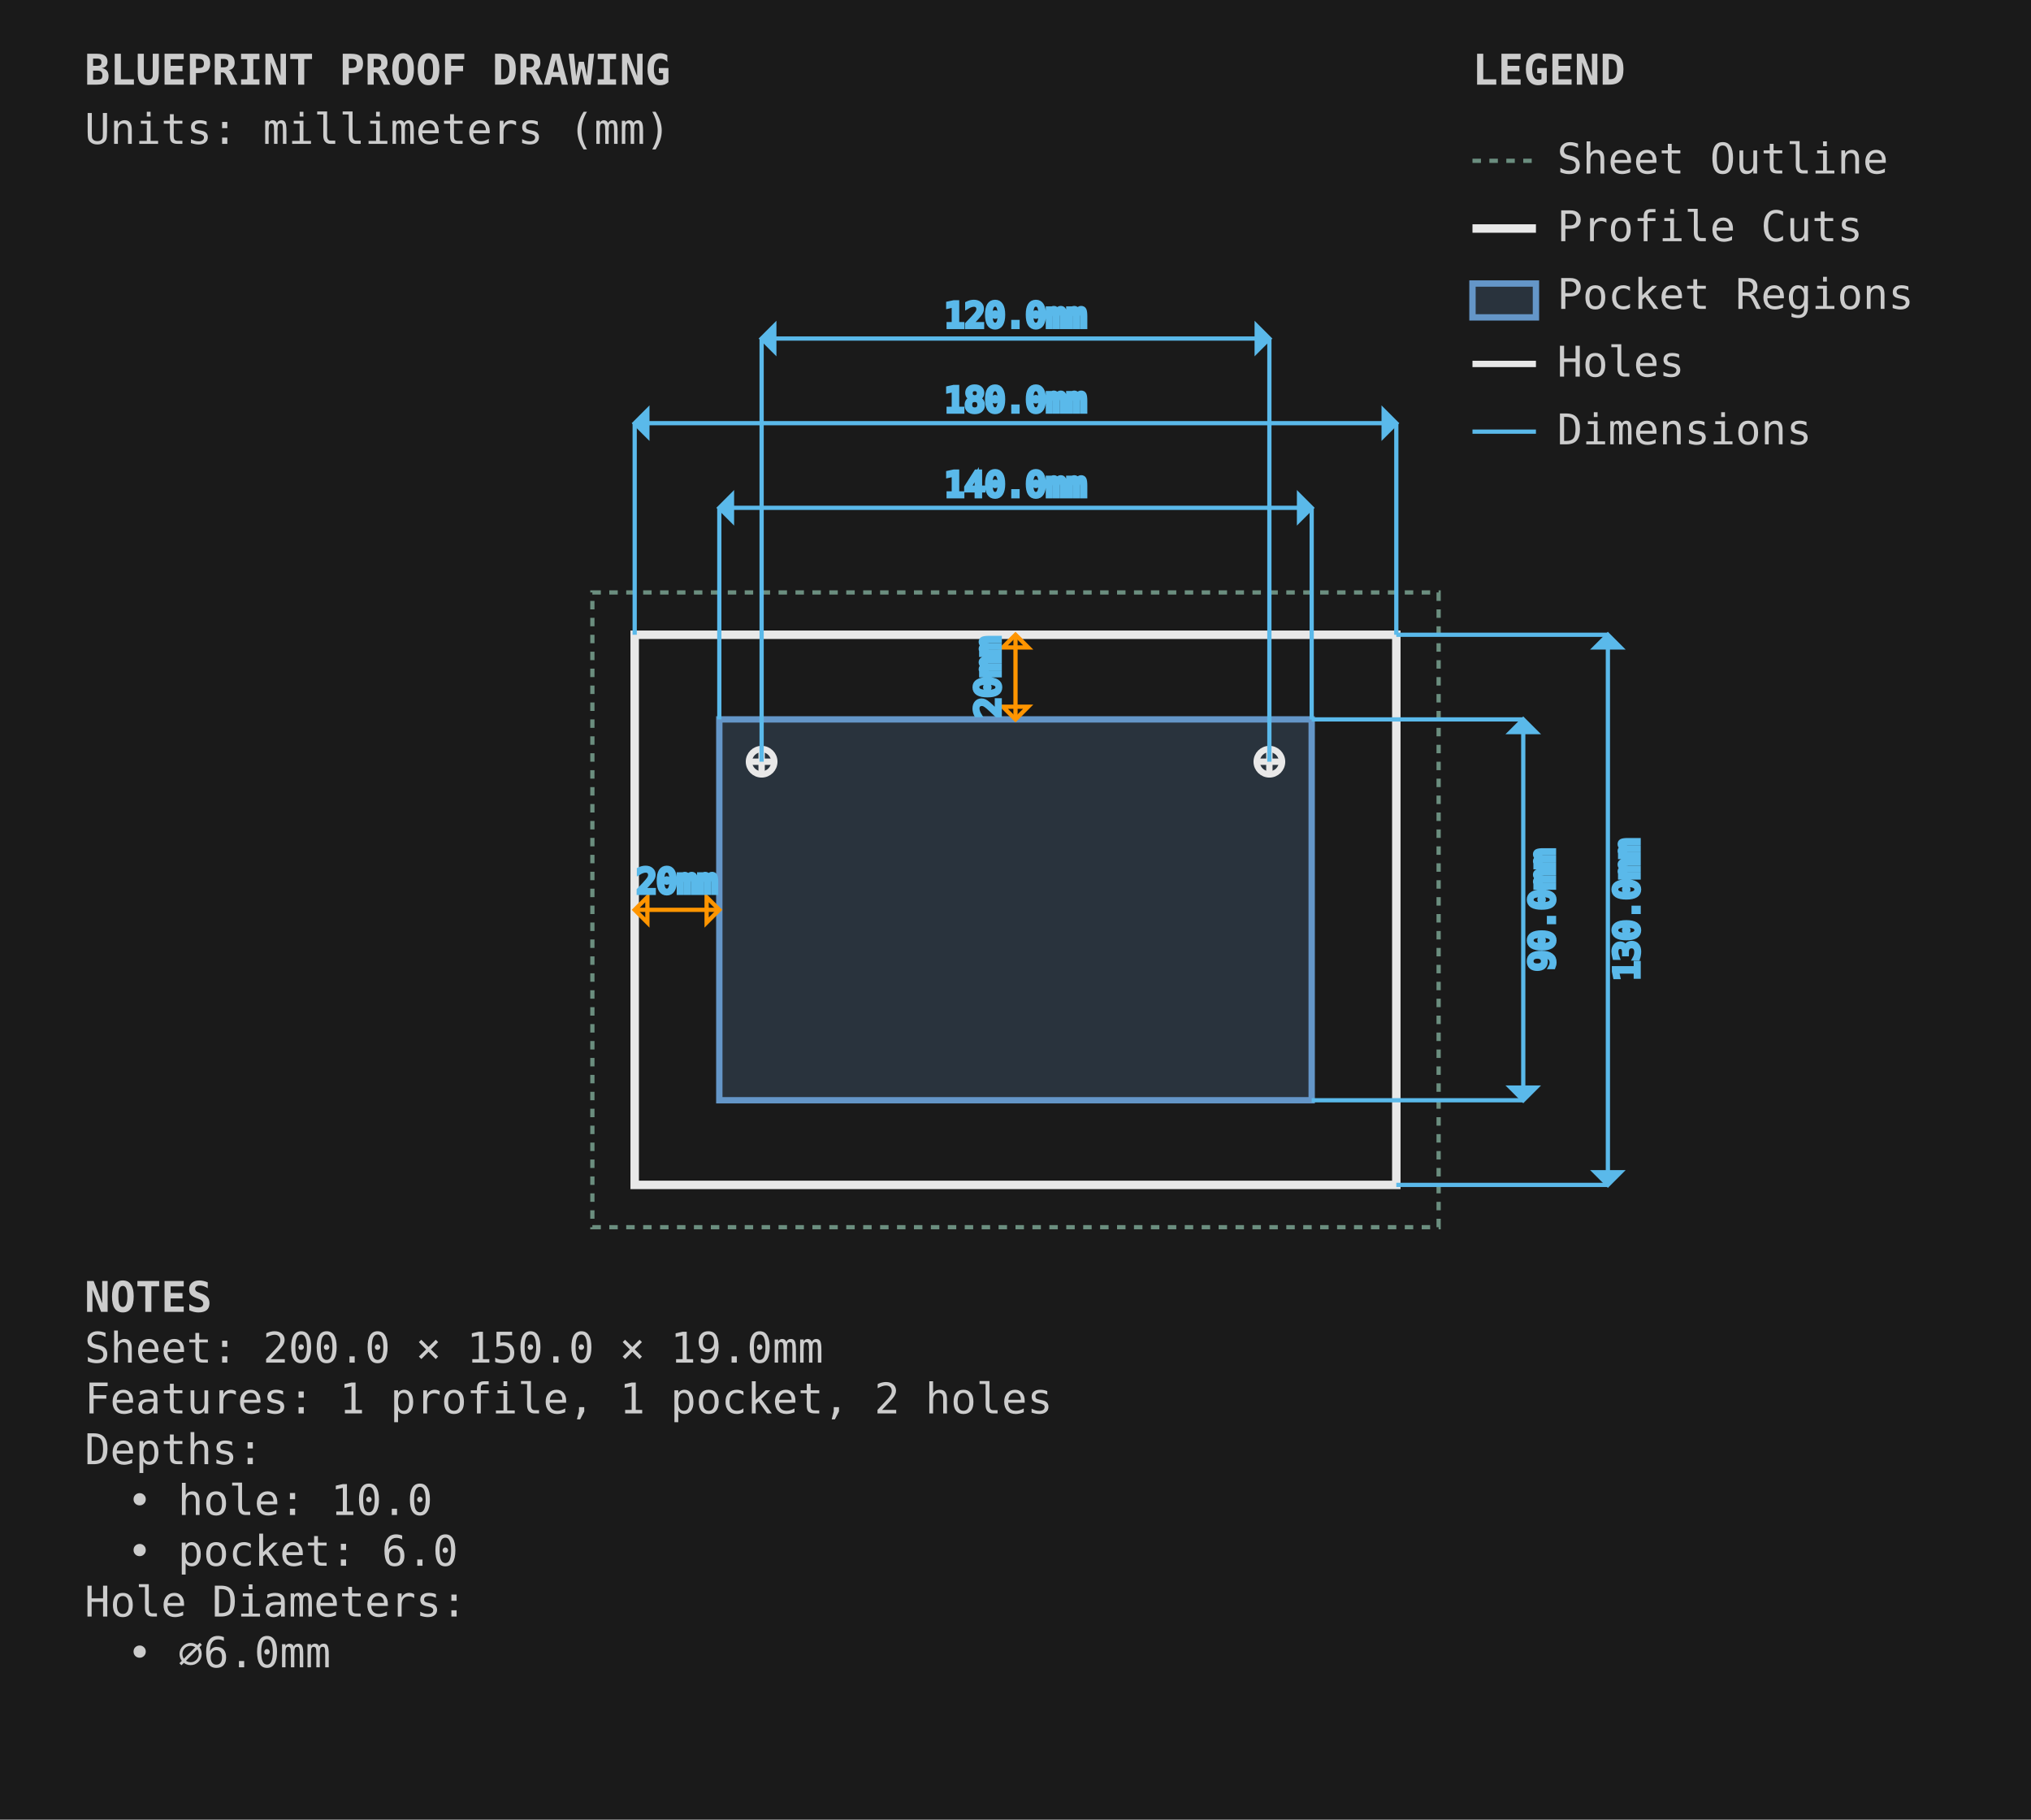
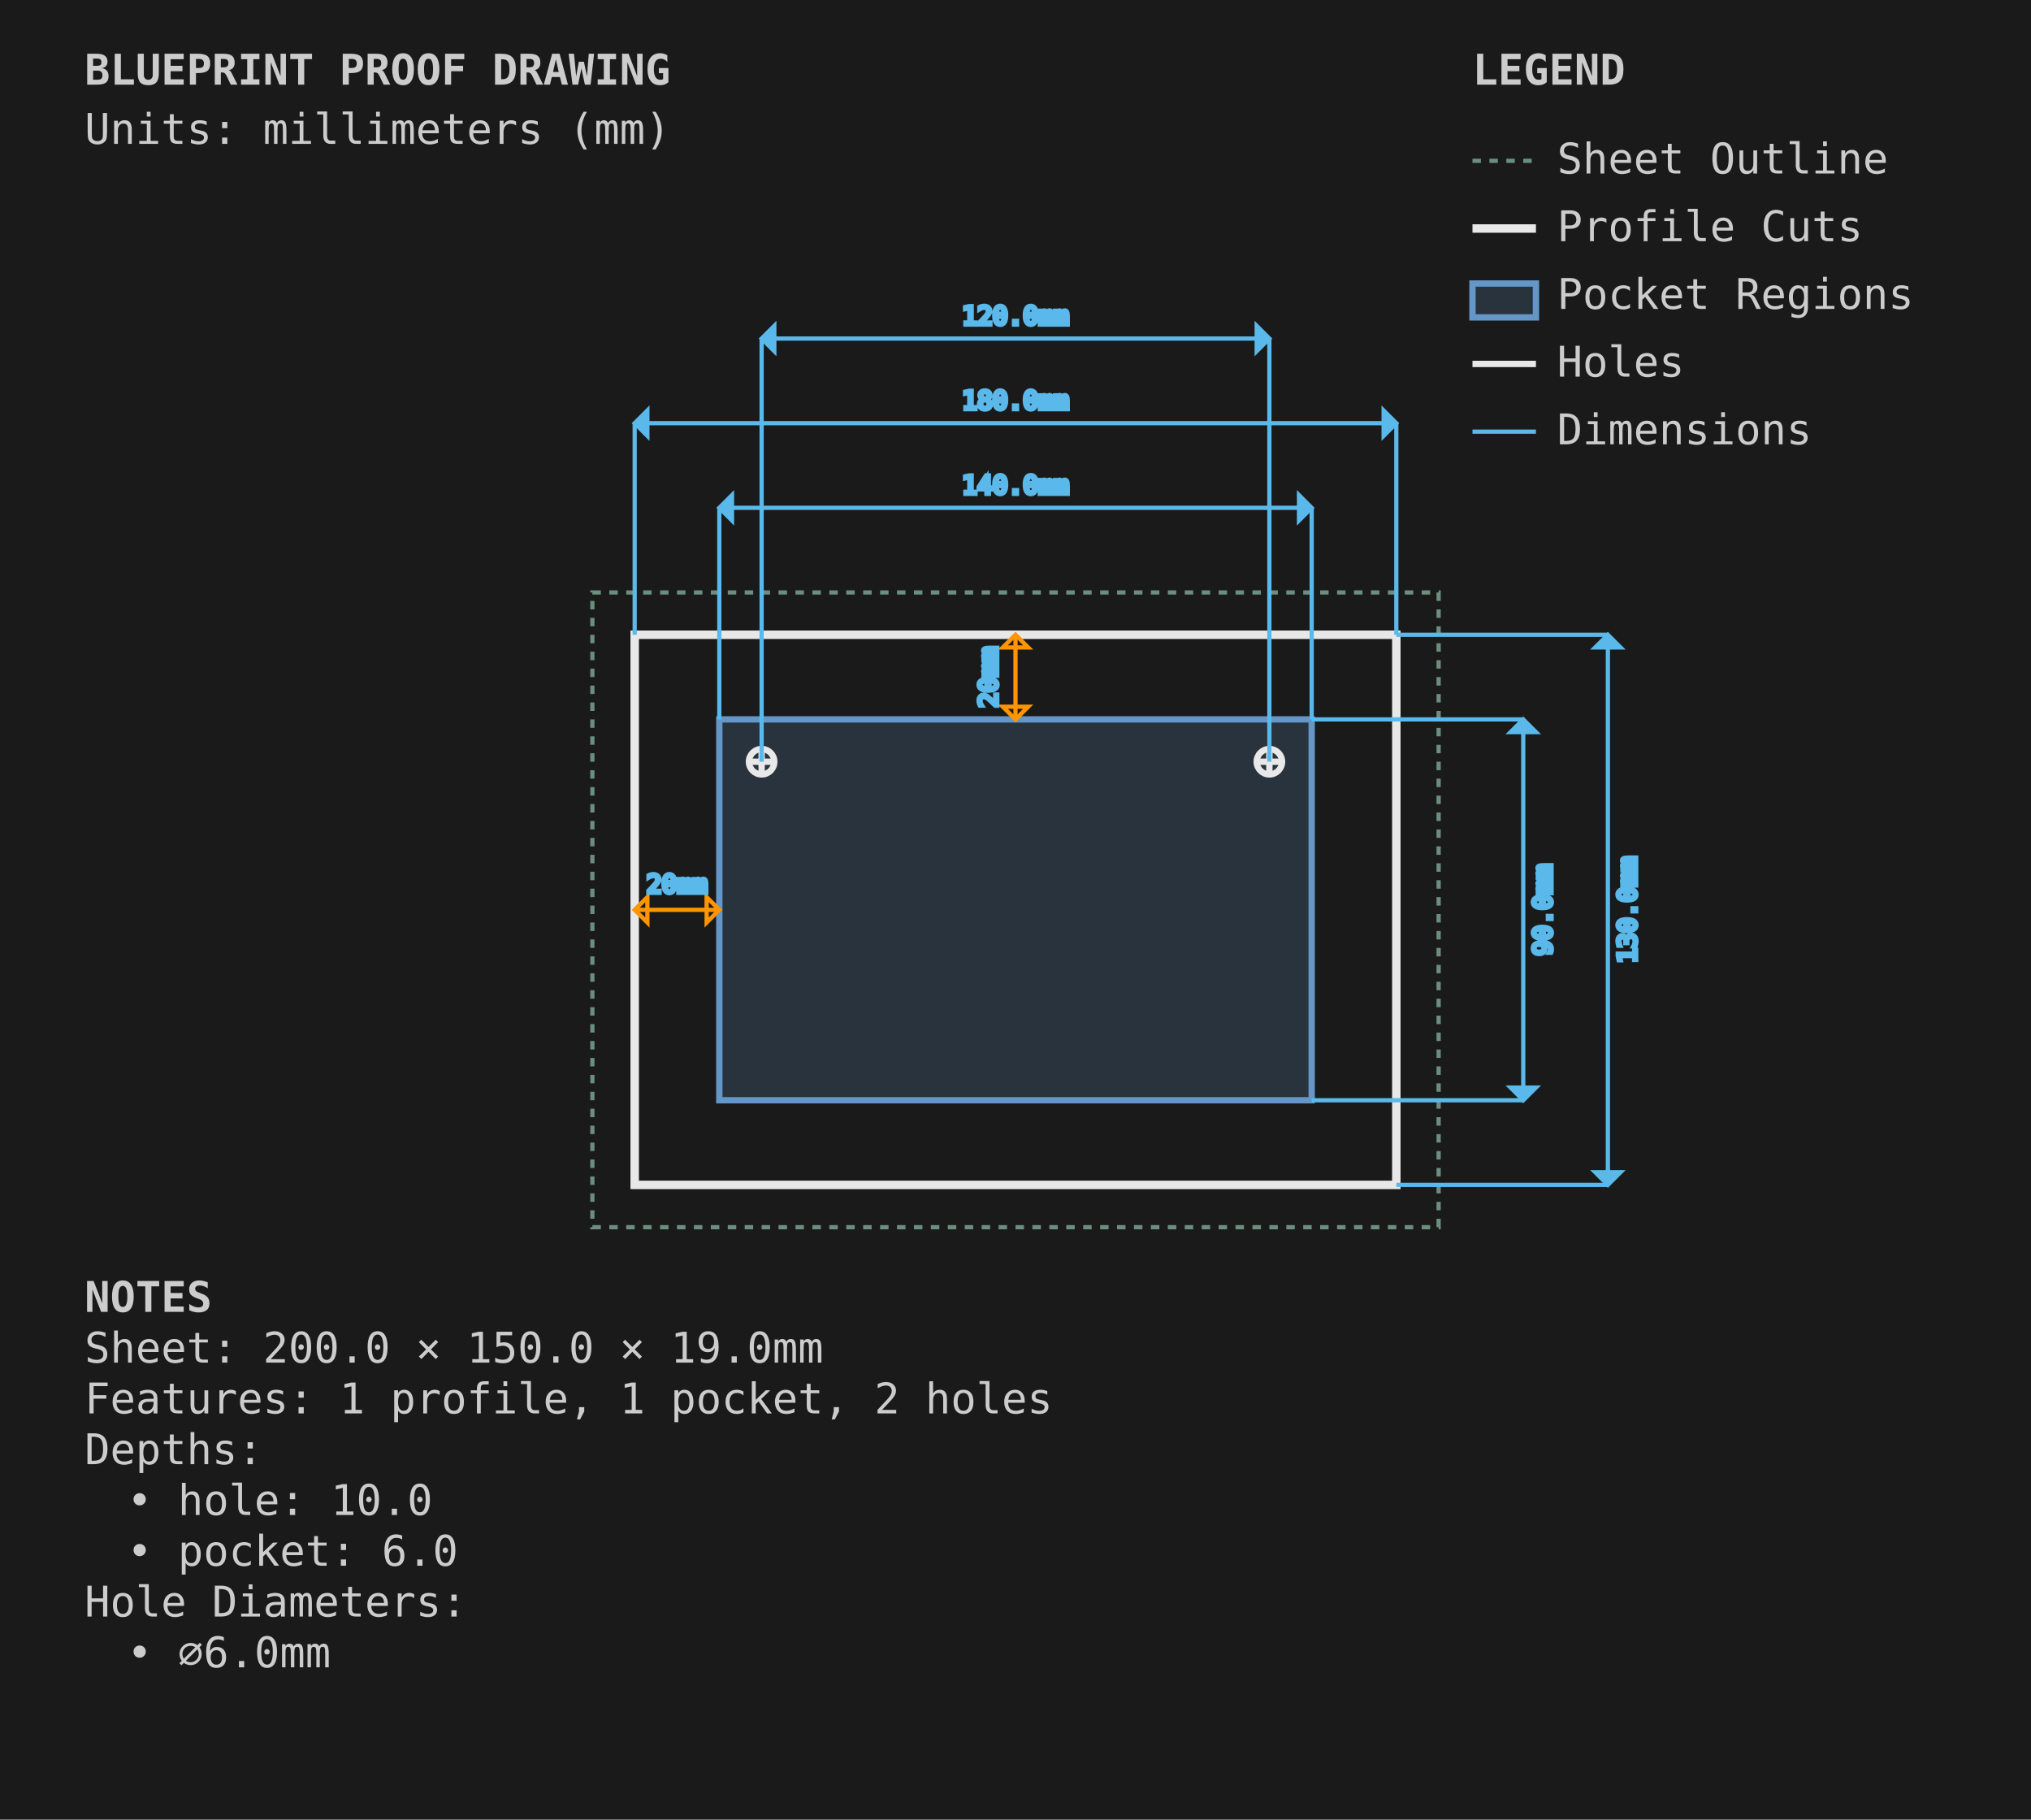
<svg xmlns="http://www.w3.org/2000/svg" viewBox="0 0 480.0 430.0" width="480.0mm" height="430.0mm">
  <style>
        .sheet-outline { stroke: #6b8e7f; stroke-width: 1; fill: none; stroke-dasharray: 2,2; }
        .profile-cuts { stroke: #e8e8e8; stroke-width: 2; fill: none; }
        .pocket-regions { stroke: #6496c8; stroke-width: 1.5; fill: #6496c8; fill-opacity: 0.2; }
        .holes { stroke: #e8e8e8; stroke-width: 1.5; fill: none; }
        .engrave-paths { stroke: #888888; stroke-width: 1; fill: none; stroke-dasharray: 4,4; }
        .construction { stroke: #6b8e7f; stroke-width: 0.5; fill: none; stroke-dasharray: 2,2; }
        .dimensions { stroke: #5ab9ea; stroke-width: 1; fill: none; }
-         .dimension-text { fill: #5ab9ea; font-family: monospace; font-size: 8px; }
+         .dimension-text { fill: #888888; font-family: monospace; font-size: 6px; }
        .gap-dimensions { stroke: #ff9500; stroke-width: 1; fill: none; }
-         .gap-text { fill: #ff9500; font-family: monospace; font-size: 8px; }
+         .gap-text { fill: #888888; font-family: monospace; font-size: 6px; }
        .notes { fill: #cccccc; font-family: monospace; font-size: 10px; }
        .legend { fill: #cccccc; font-family: monospace; font-size: 10px; }
    </style>
  <rect x="0" y="0" width="480.0" height="430.0" fill="#1a1a1a" />
  <g id="SHEET_OUTLINE" class="sheet-outline">
    <rect x="140" y="140" width="200.0" height="150.0" />
  </g>
  <g id="PROFILE_CUTS" class="profile-cuts">
    <rect x="150.0" y="150.0" width="180.0" height="130.0" />
  </g>
  <g id="POCKET_REGIONS" class="pocket-regions">
    <rect x="170.0" y="170.0" width="140.0" height="90.0" />
  </g>
  <g id="ENGRAVE_PATHS" class="engrave-paths" />
  <g id="HOLES" class="holes">
    <circle cx="180.0" cy="180.0" r="3.0" />
    <line x1="177.0" y1="180.0" x2="183.0" y2="180.0" />
    <line x1="180.0" y1="177.0" x2="180.0" y2="183.0" />
    <circle cx="300.0" cy="180.0" r="3.0" />
    <line x1="297.0" y1="180.0" x2="303.0" y2="180.0" />
    <line x1="300.0" y1="177.0" x2="300.0" y2="183.0" />
  </g>
  <g id="CONSTRUCTION" class="construction" />
  <g id="DIMENSIONS" class="dimensions">
    <line x1="170.0" y1="170.0" x2="170.0" y2="120.0" stroke="#5ab9ea" stroke-width="1" />
    <line x1="310.0" y1="170.0" x2="310.0" y2="120.0" stroke="#5ab9ea" stroke-width="1" />
    <line x1="170.0" y1="120.0" x2="310.0" y2="120.0" stroke="#5ab9ea" stroke-width="1" />
    <polygon points="170.0,120.0 173.0,117.0 173.0,123.0" fill="#5ab9ea" />
    <polygon points="310.0,120.0 307.0,117.0 307.0,123.0" fill="#5ab9ea" />
    <text x="240.0" y="115.0" class="dimension-text" text-anchor="middle" dominant-baseline="middle">140.0mm</text>
    <line x1="310.0" y1="170.0" x2="360.0" y2="170.0" stroke="#5ab9ea" stroke-width="1" />
    <line x1="310.0" y1="260.0" x2="360.0" y2="260.0" stroke="#5ab9ea" stroke-width="1" />
    <line x1="360.0" y1="170.0" x2="360.0" y2="260.0" stroke="#5ab9ea" stroke-width="1" />
    <polygon points="360.0,170.0 357.0,173.0 363.0,173.0" fill="#5ab9ea" />
    <polygon points="360.0,260.0 357.0,257.0 363.0,257.0" fill="#5ab9ea" />
    <text x="365.0" y="215.0" class="dimension-text" text-anchor="middle" dominant-baseline="middle" transform="rotate(-90 365.0 215.0)">90.0mm</text>
    <line x1="150.0" y1="150.0" x2="150.0" y2="100.0" stroke="#5ab9ea" stroke-width="1" />
    <line x1="330.0" y1="150.0" x2="330.0" y2="100.0" stroke="#5ab9ea" stroke-width="1" />
    <line x1="150.0" y1="100.0" x2="330.0" y2="100.0" stroke="#5ab9ea" stroke-width="1" />
    <polygon points="150.0,100.0 153.0,97.0 153.0,103.0" fill="#5ab9ea" />
    <polygon points="330.0,100.0 327.0,97.0 327.0,103.0" fill="#5ab9ea" />
    <text x="240.0" y="95.0" class="dimension-text" text-anchor="middle" dominant-baseline="middle">180.0mm</text>
    <line x1="330.0" y1="150.0" x2="380.0" y2="150.0" stroke="#5ab9ea" stroke-width="1" />
    <line x1="330.0" y1="280.0" x2="380.0" y2="280.0" stroke="#5ab9ea" stroke-width="1" />
    <line x1="380.0" y1="150.0" x2="380.0" y2="280.0" stroke="#5ab9ea" stroke-width="1" />
    <polygon points="380.0,150.0 377.0,153.0 383.0,153.0" fill="#5ab9ea" />
    <polygon points="380.0,280.0 377.0,277.0 383.0,277.0" fill="#5ab9ea" />
    <text x="385.0" y="215.0" class="dimension-text" text-anchor="middle" dominant-baseline="middle" transform="rotate(-90 385.0 215.0)">130.0mm</text>
    <line x1="180.0" y1="180.0" x2="180.0" y2="80.0" stroke="#5ab9ea" stroke-width="1" />
    <line x1="300.0" y1="180.0" x2="300.0" y2="80.0" stroke="#5ab9ea" stroke-width="1" />
    <line x1="180.0" y1="80.0" x2="300.0" y2="80.0" stroke="#5ab9ea" stroke-width="1" />
    <polygon points="180.0,80.0 183.0,77.0 183.0,83.0" fill="#5ab9ea" />
    <polygon points="300.0,80.0 297.0,77.0 297.0,83.0" fill="#5ab9ea" />
    <text x="240.0" y="75.0" class="dimension-text" text-anchor="middle" dominant-baseline="middle">120.0mm</text>
    <line x1="150.0" y1="215.0" x2="170.0" y2="215.0" stroke="#ff9500" stroke-width="1" />
    <path d="M 150.0,215.0 L 153.0,212.0 L 153.0,218.0 Z" class="gap-dimensions" stroke="none" fill="#ff9500" />
    <path d="M 170.0,215.0 L 167.0,212.0 L 167.0,218.0 Z" class="gap-dimensions" stroke="none" fill="#ff9500" />
-     <text x="160.0" y="211.0" class="gap-text" text-anchor="middle" fill="#ff9500">20mm</text>
+     <text x="160.0" y="211.0" class="gap-text" text-anchor="middle">20mm</text>
    <line x1="240.0" y1="150.0" x2="240.0" y2="170.0" stroke="#ff9500" stroke-width="1" />
    <path d="M 240.0,150.0 L 237.0,153.0 L 243.0,153.0 Z" class="gap-dimensions" stroke="none" fill="#ff9500" />
    <path d="M 240.0,170.0 L 237.0,167.0 L 243.0,167.0 Z" class="gap-dimensions" stroke="none" fill="#ff9500" />
-     <text x="234.0" y="160.0" class="gap-text" text-anchor="middle" dominant-baseline="middle" transform="rotate(-90 234.0 160.0)" fill="#ff9500">20mm</text>
+     <text x="234.0" y="160.0" class="gap-text" text-anchor="middle" dominant-baseline="middle" transform="rotate(-90 234.0 160.0)">20mm</text>
  </g>
  <g id="NOTES" class="notes">
    <text x="20" y="310.0" class="notes" font-weight="bold">NOTES</text>
    <text x="20" y="322.0" class="notes">Sheet: 200.0 × 150.0 × 19.0mm</text>
    <text x="20" y="334.0" class="notes">Features: 1 profile, 1 pocket, 2 holes</text>
    <text x="20" y="346.0" class="notes">Depths:</text>
    <text x="30" y="358.0" class="notes">• hole: 10.0</text>
    <text x="30" y="370.0" class="notes">• pocket: 6.0</text>
    <text x="20" y="382.0" class="notes">Hole Diameters:</text>
    <text x="30" y="394.0" class="notes">• ⌀6.0mm</text>
  </g>
  <g id="TITLE_BLOCK" class="title-block">
    <text x="20" y="20" class="notes" font-weight="bold" font-size="14px">BLUEPRINT PROOF DRAWING</text>
    <text x="20" y="34" class="notes" font-size="9px">Units: millimeters (mm)</text>
  </g>
  <g id="LEGEND" class="legend">
    <text x="348.0" y="20" class="legend" font-weight="bold">LEGEND</text>
    <line x1="348.0" y1="38" x2="363.0" y2="38" stroke="#6b8e7f" stroke-width="1" stroke-dasharray="2,2" />
    <text x="368.0" y="41" class="legend">Sheet Outline</text>
    <line x1="348.0" y1="54" x2="363.0" y2="54" stroke="#e8e8e8" stroke-width="2" />
    <text x="368.0" y="57" class="legend">Profile Cuts</text>
    <rect x="348.0" y="67" width="15.0" height="8" stroke="#6496c8" stroke-width="1.5" fill="#6496c8" fill-opacity="0.2" />
    <text x="368.0" y="73" class="legend">Pocket Regions</text>
    <line x1="348.0" y1="86" x2="363.0" y2="86" stroke="#e8e8e8" stroke-width="1.5" />
    <text x="368.0" y="89" class="legend">Holes</text>
    <line x1="348.0" y1="102" x2="363.0" y2="102" stroke="#5ab9ea" stroke-width="1" />
    <text x="368.0" y="105" class="legend">Dimensions</text>
  </g>
</svg>
